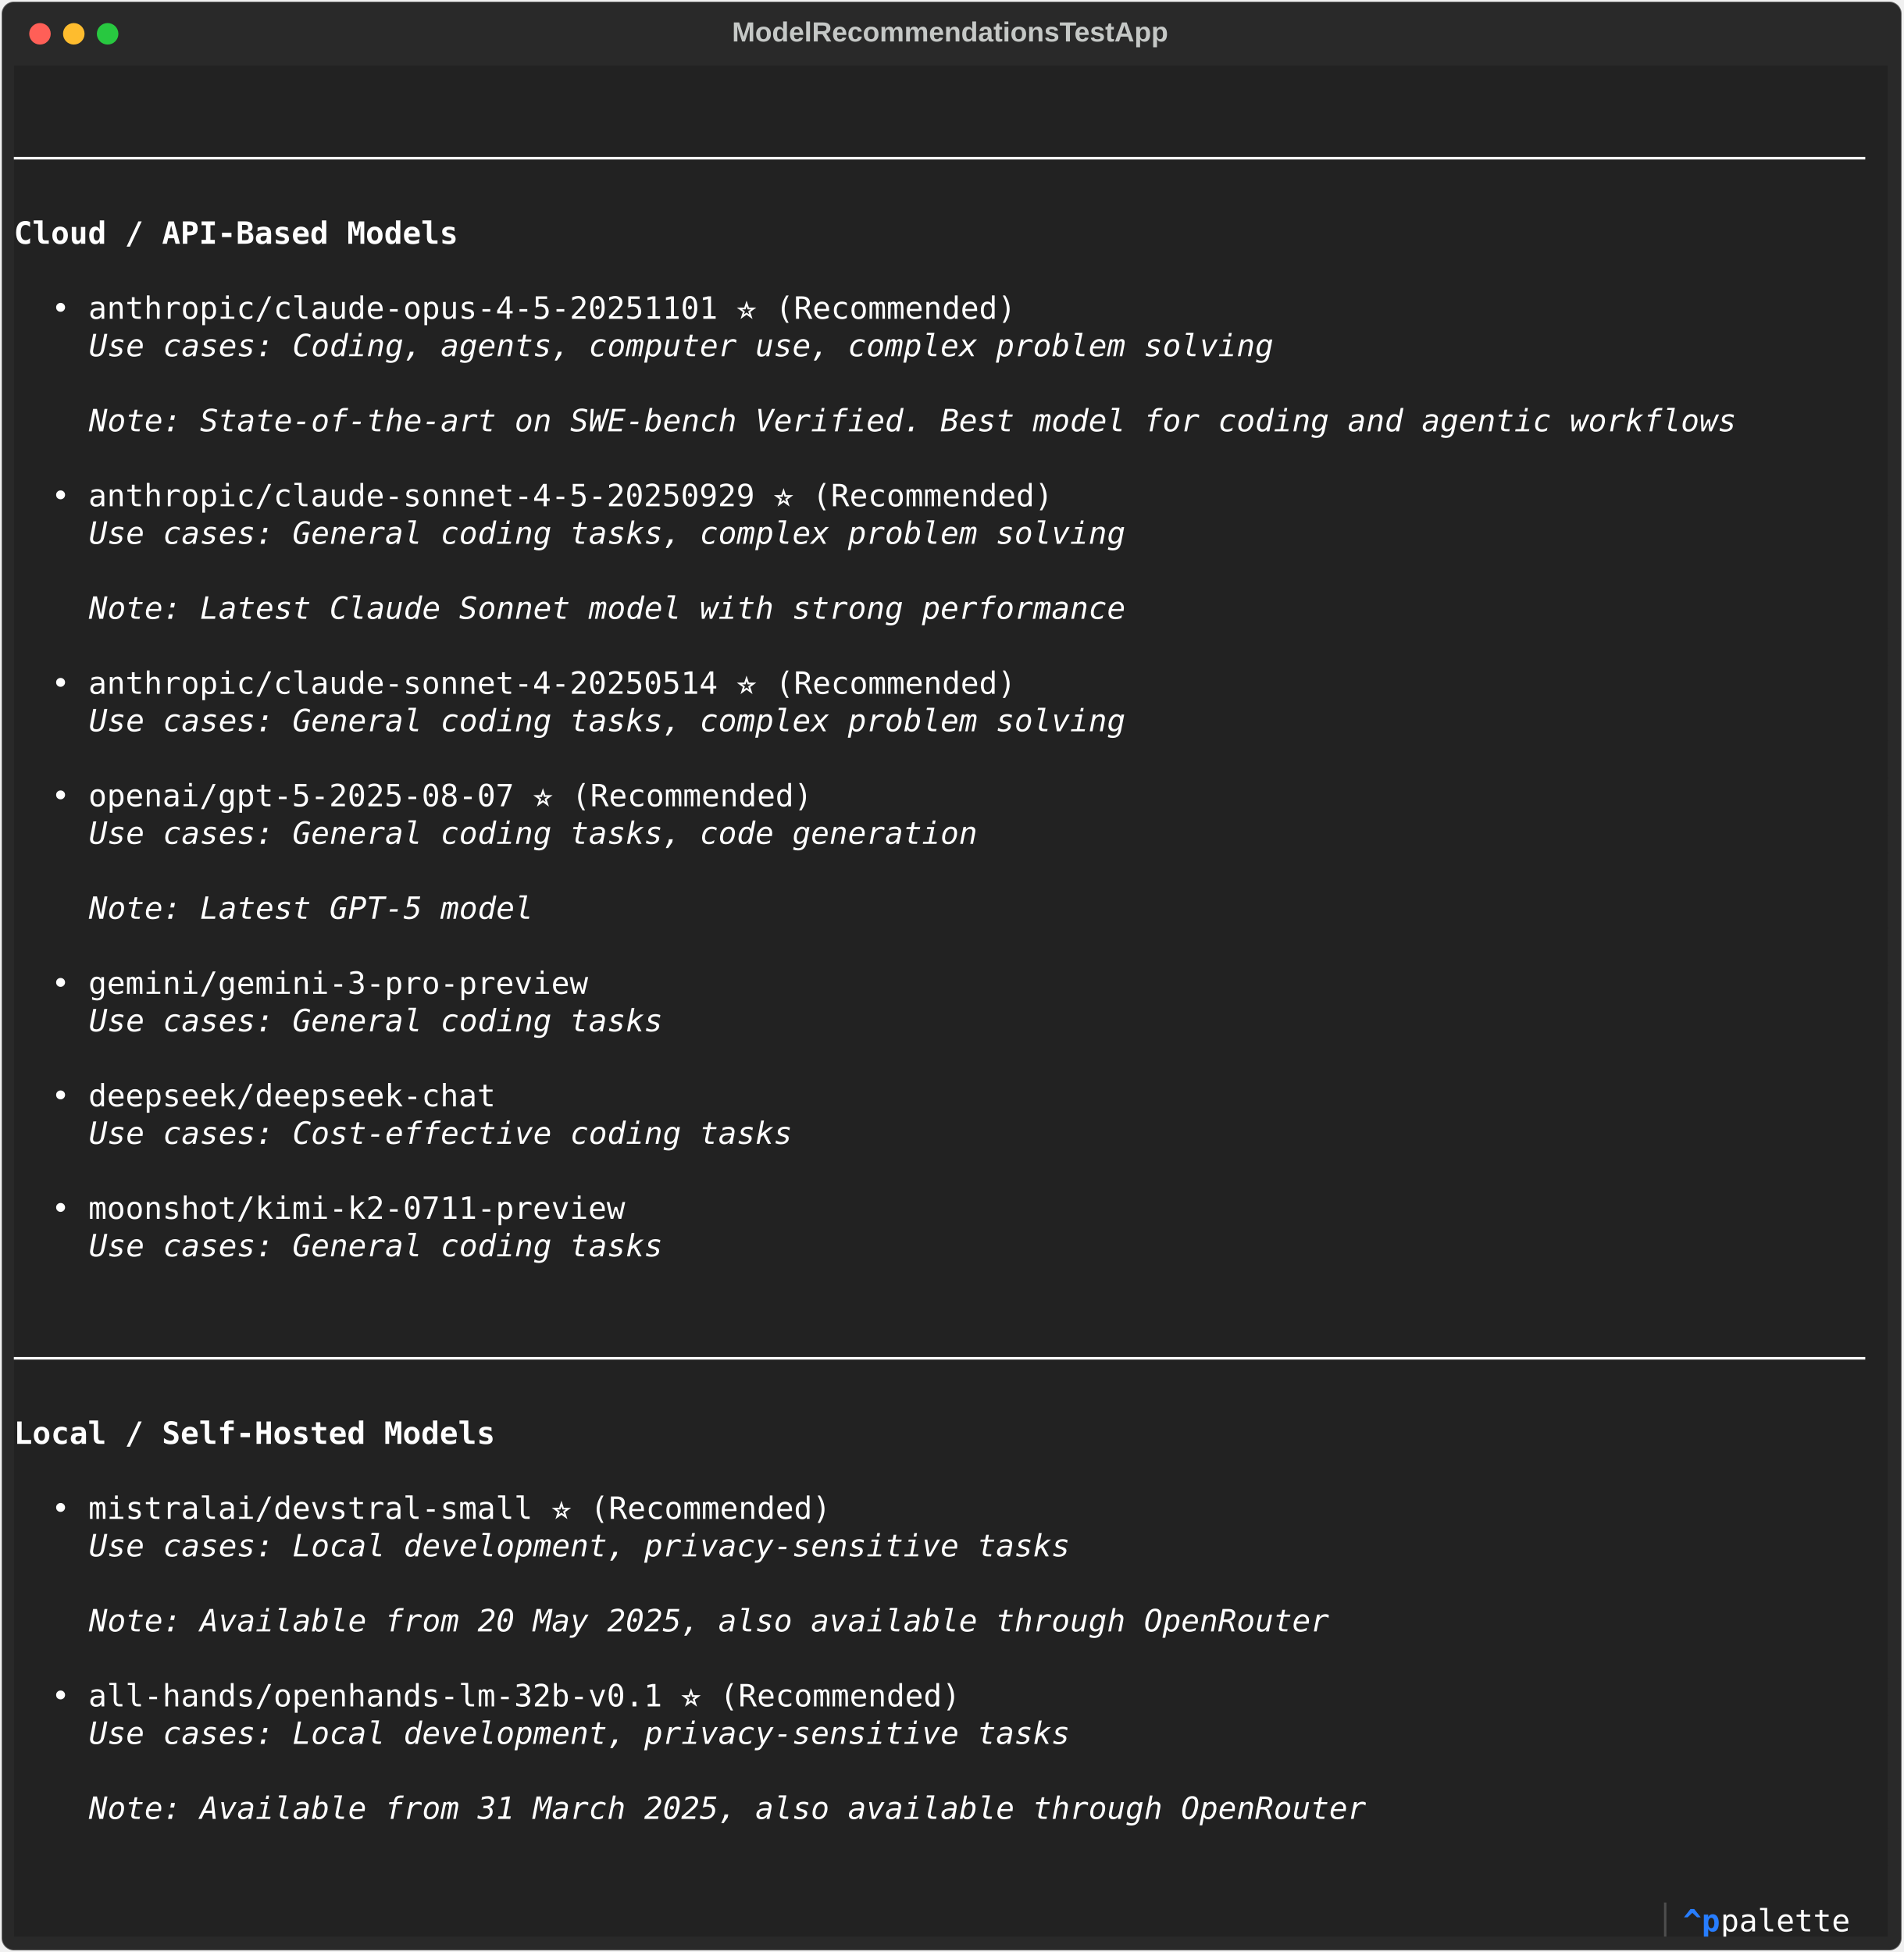
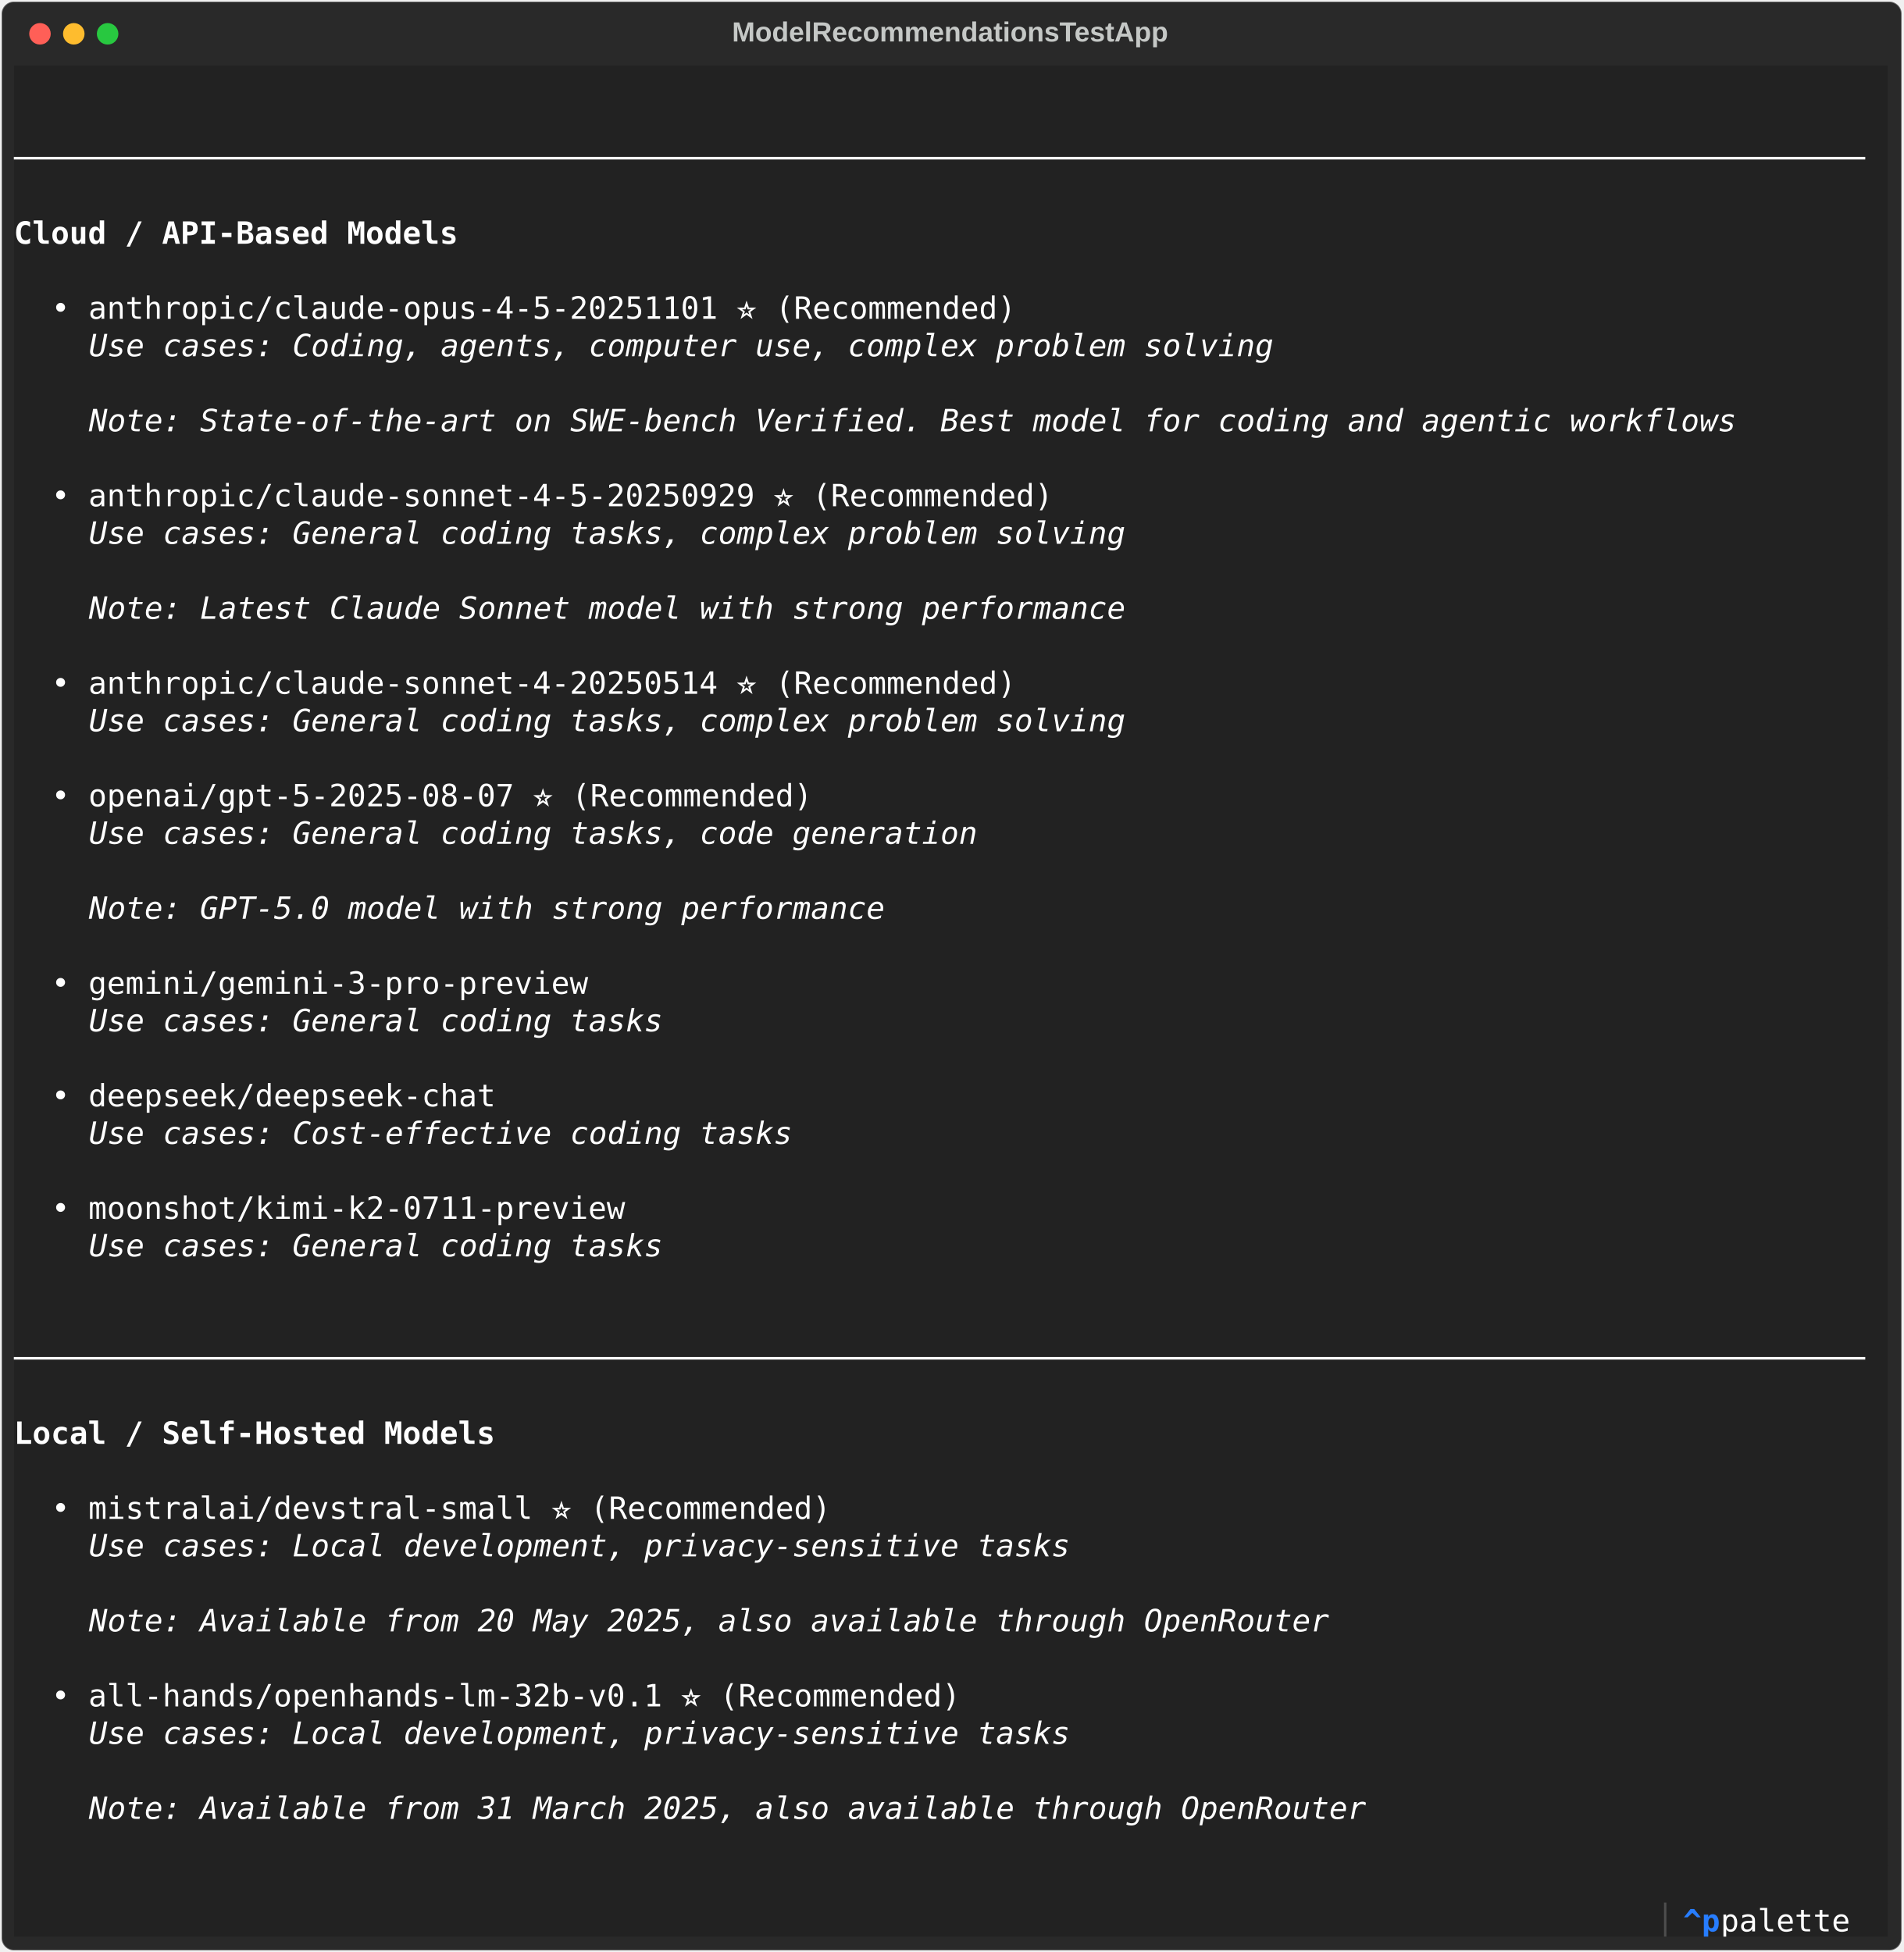
<svg xmlns="http://www.w3.org/2000/svg" class="rich-terminal" viewBox="0 0 1238 1270.0">
  <style>

    @font-face {
        font-family: "Fira Code";
        src: local("FiraCode-Regular"),
                url("https://cdnjs.cloudflare.com/ajax/libs/firacode/6.2.0/woff2/FiraCode-Regular.woff2") format("woff2"),
                url("https://cdnjs.cloudflare.com/ajax/libs/firacode/6.2.0/woff/FiraCode-Regular.woff") format("woff");
        font-style: normal;
        font-weight: 400;
    }
    @font-face {
        font-family: "Fira Code";
        src: local("FiraCode-Bold"),
                url("https://cdnjs.cloudflare.com/ajax/libs/firacode/6.2.0/woff2/FiraCode-Bold.woff2") format("woff2"),
                url("https://cdnjs.cloudflare.com/ajax/libs/firacode/6.2.0/woff/FiraCode-Bold.woff") format("woff");
        font-style: bold;
        font-weight: 700;
    }

    .terminal-matrix {
        font-family: Fira Code, monospace;
        font-size: 20px;
        line-height: 24.4px;
        font-variant-east-asian: full-width;
    }

    .terminal-title {
        font-size: 18px;
        font-weight: bold;
        font-family: arial;
    }

    .terminal-r1 { fill: #c5c8c6 }
.terminal-r2 { fill: #ffffff }
.terminal-r3 { fill: #ffffff;font-weight: bold }
.terminal-r4 { fill: #ffffff;font-style: italic; }
.terminal-r5 { fill: #4e4e4e }
.terminal-r6 { fill: #277dff;font-weight: bold }
    </style>
  <defs>
    <clipPath id="terminal-clip-terminal">
      <rect x="0" y="0" width="1219.0" height="1219.0" />
    </clipPath>
    <clipPath id="terminal-line-0">
      <rect x="0" y="1.5" width="1220" height="24.65" />
    </clipPath>
    <clipPath id="terminal-line-1">
      <rect x="0" y="25.9" width="1220" height="24.65" />
    </clipPath>
    <clipPath id="terminal-line-2">
      <rect x="0" y="50.3" width="1220" height="24.65" />
    </clipPath>
    <clipPath id="terminal-line-3">
      <rect x="0" y="74.7" width="1220" height="24.65" />
    </clipPath>
    <clipPath id="terminal-line-4">
      <rect x="0" y="99.1" width="1220" height="24.65" />
    </clipPath>
    <clipPath id="terminal-line-5">
      <rect x="0" y="123.5" width="1220" height="24.65" />
    </clipPath>
    <clipPath id="terminal-line-6">
      <rect x="0" y="147.9" width="1220" height="24.65" />
    </clipPath>
    <clipPath id="terminal-line-7">
      <rect x="0" y="172.3" width="1220" height="24.65" />
    </clipPath>
    <clipPath id="terminal-line-8">
      <rect x="0" y="196.7" width="1220" height="24.65" />
    </clipPath>
    <clipPath id="terminal-line-9">
      <rect x="0" y="221.1" width="1220" height="24.65" />
    </clipPath>
    <clipPath id="terminal-line-10">
      <rect x="0" y="245.5" width="1220" height="24.65" />
    </clipPath>
    <clipPath id="terminal-line-11">
      <rect x="0" y="269.9" width="1220" height="24.65" />
    </clipPath>
    <clipPath id="terminal-line-12">
      <rect x="0" y="294.3" width="1220" height="24.65" />
    </clipPath>
    <clipPath id="terminal-line-13">
      <rect x="0" y="318.7" width="1220" height="24.65" />
    </clipPath>
    <clipPath id="terminal-line-14">
      <rect x="0" y="343.1" width="1220" height="24.65" />
    </clipPath>
    <clipPath id="terminal-line-15">
      <rect x="0" y="367.5" width="1220" height="24.65" />
    </clipPath>
    <clipPath id="terminal-line-16">
      <rect x="0" y="391.9" width="1220" height="24.65" />
    </clipPath>
    <clipPath id="terminal-line-17">
      <rect x="0" y="416.3" width="1220" height="24.65" />
    </clipPath>
    <clipPath id="terminal-line-18">
      <rect x="0" y="440.7" width="1220" height="24.65" />
    </clipPath>
    <clipPath id="terminal-line-19">
      <rect x="0" y="465.1" width="1220" height="24.65" />
    </clipPath>
    <clipPath id="terminal-line-20">
      <rect x="0" y="489.5" width="1220" height="24.65" />
    </clipPath>
    <clipPath id="terminal-line-21">
      <rect x="0" y="513.9" width="1220" height="24.65" />
    </clipPath>
    <clipPath id="terminal-line-22">
      <rect x="0" y="538.3" width="1220" height="24.65" />
    </clipPath>
    <clipPath id="terminal-line-23">
      <rect x="0" y="562.7" width="1220" height="24.65" />
    </clipPath>
    <clipPath id="terminal-line-24">
      <rect x="0" y="587.1" width="1220" height="24.65" />
    </clipPath>
    <clipPath id="terminal-line-25">
      <rect x="0" y="611.5" width="1220" height="24.65" />
    </clipPath>
    <clipPath id="terminal-line-26">
      <rect x="0" y="635.9" width="1220" height="24.65" />
    </clipPath>
    <clipPath id="terminal-line-27">
      <rect x="0" y="660.3" width="1220" height="24.65" />
    </clipPath>
    <clipPath id="terminal-line-28">
      <rect x="0" y="684.7" width="1220" height="24.65" />
    </clipPath>
    <clipPath id="terminal-line-29">
      <rect x="0" y="709.1" width="1220" height="24.65" />
    </clipPath>
    <clipPath id="terminal-line-30">
      <rect x="0" y="733.5" width="1220" height="24.65" />
    </clipPath>
    <clipPath id="terminal-line-31">
      <rect x="0" y="757.9" width="1220" height="24.65" />
    </clipPath>
    <clipPath id="terminal-line-32">
      <rect x="0" y="782.3" width="1220" height="24.65" />
    </clipPath>
    <clipPath id="terminal-line-33">
      <rect x="0" y="806.7" width="1220" height="24.65" />
    </clipPath>
    <clipPath id="terminal-line-34">
      <rect x="0" y="831.1" width="1220" height="24.65" />
    </clipPath>
    <clipPath id="terminal-line-35">
      <rect x="0" y="855.5" width="1220" height="24.65" />
    </clipPath>
    <clipPath id="terminal-line-36">
      <rect x="0" y="879.9" width="1220" height="24.65" />
    </clipPath>
    <clipPath id="terminal-line-37">
      <rect x="0" y="904.3" width="1220" height="24.65" />
    </clipPath>
    <clipPath id="terminal-line-38">
      <rect x="0" y="928.7" width="1220" height="24.65" />
    </clipPath>
    <clipPath id="terminal-line-39">
      <rect x="0" y="953.1" width="1220" height="24.65" />
    </clipPath>
    <clipPath id="terminal-line-40">
      <rect x="0" y="977.5" width="1220" height="24.65" />
    </clipPath>
    <clipPath id="terminal-line-41">
      <rect x="0" y="1001.9" width="1220" height="24.65" />
    </clipPath>
    <clipPath id="terminal-line-42">
      <rect x="0" y="1026.3" width="1220" height="24.65" />
    </clipPath>
    <clipPath id="terminal-line-43">
      <rect x="0" y="1050.7" width="1220" height="24.65" />
    </clipPath>
    <clipPath id="terminal-line-44">
      <rect x="0" y="1075.1" width="1220" height="24.65" />
    </clipPath>
    <clipPath id="terminal-line-45">
      <rect x="0" y="1099.5" width="1220" height="24.65" />
    </clipPath>
    <clipPath id="terminal-line-46">
      <rect x="0" y="1123.9" width="1220" height="24.65" />
    </clipPath>
    <clipPath id="terminal-line-47">
      <rect x="0" y="1148.3" width="1220" height="24.65" />
    </clipPath>
    <clipPath id="terminal-line-48">
      <rect x="0" y="1172.7" width="1220" height="24.65" />
    </clipPath>
  </defs>
  <rect fill="#292929" stroke="rgba(255,255,255,0.35)" stroke-width="1" x="1" y="1" width="1236" height="1268" rx="8" />
  <text class="terminal-title" fill="#c5c8c6" text-anchor="middle" x="618" y="27">ModelRecommendationsTestApp</text>
  <g transform="translate(26,22)">
    <circle cx="0" cy="0" r="7" fill="#ff5f57" />
    <circle cx="22" cy="0" r="7" fill="#febc2e" />
    <circle cx="44" cy="0" r="7" fill="#28c840" />
  </g>
  <g transform="translate(9, 41)" clip-path="url(#terminal-clip-terminal)">
    <rect fill="#222222" x="0" y="1.5" width="1220" height="24.65" shape-rendering="crispEdges" />
    <rect fill="#222222" x="0" y="25.9" width="1220" height="24.65" shape-rendering="crispEdges" />
    <rect fill="#222222" x="0" y="50.3" width="1220" height="24.65" shape-rendering="crispEdges" />
    <rect fill="#222222" x="0" y="74.7" width="1220" height="24.65" shape-rendering="crispEdges" />
    <rect fill="#222222" x="0" y="99.1" width="292.8" height="24.65" shape-rendering="crispEdges" />
    <rect fill="#222222" x="292.8" y="99.1" width="927.2" height="24.65" shape-rendering="crispEdges" />
    <rect fill="#222222" x="0" y="123.5" width="1220" height="24.65" shape-rendering="crispEdges" />
    <rect fill="#222222" x="0" y="147.9" width="24.4" height="24.65" shape-rendering="crispEdges" />
    <rect fill="#222222" x="24.4" y="147.9" width="646.6" height="24.65" shape-rendering="crispEdges" />
    <rect fill="#222222" x="671" y="147.9" width="549" height="24.65" shape-rendering="crispEdges" />
    <rect fill="#222222" x="0" y="172.3" width="48.8" height="24.65" shape-rendering="crispEdges" />
    <rect fill="#222222" x="48.8" y="172.3" width="780.8" height="24.65" shape-rendering="crispEdges" />
    <rect fill="#222222" x="829.6" y="172.3" width="390.4" height="24.65" shape-rendering="crispEdges" />
    <rect fill="#222222" x="0" y="196.7" width="1220" height="24.65" shape-rendering="crispEdges" />
    <rect fill="#222222" x="0" y="221.1" width="48.8" height="24.65" shape-rendering="crispEdges" />
    <rect fill="#222222" x="48.8" y="221.1" width="1085.8" height="24.65" shape-rendering="crispEdges" />
    <rect fill="#222222" x="1134.6" y="221.1" width="85.4" height="24.65" shape-rendering="crispEdges" />
    <rect fill="#222222" x="0" y="245.5" width="1220" height="24.65" shape-rendering="crispEdges" />
    <rect fill="#222222" x="0" y="269.9" width="24.4" height="24.65" shape-rendering="crispEdges" />
    <rect fill="#222222" x="24.4" y="269.9" width="671" height="24.65" shape-rendering="crispEdges" />
    <rect fill="#222222" x="695.4" y="269.9" width="524.6" height="24.65" shape-rendering="crispEdges" />
    <rect fill="#222222" x="0" y="294.3" width="48.8" height="24.65" shape-rendering="crispEdges" />
    <rect fill="#222222" x="48.8" y="294.3" width="683.2" height="24.65" shape-rendering="crispEdges" />
    <rect fill="#222222" x="732" y="294.3" width="488" height="24.65" shape-rendering="crispEdges" />
    <rect fill="#222222" x="0" y="318.7" width="1220" height="24.65" shape-rendering="crispEdges" />
    <rect fill="#222222" x="0" y="343.1" width="48.8" height="24.65" shape-rendering="crispEdges" />
    <rect fill="#222222" x="48.8" y="343.1" width="683.2" height="24.65" shape-rendering="crispEdges" />
    <rect fill="#222222" x="732" y="343.1" width="488" height="24.65" shape-rendering="crispEdges" />
    <rect fill="#222222" x="0" y="367.5" width="1220" height="24.65" shape-rendering="crispEdges" />
    <rect fill="#222222" x="0" y="391.9" width="24.4" height="24.65" shape-rendering="crispEdges" />
    <rect fill="#222222" x="24.4" y="391.9" width="646.6" height="24.65" shape-rendering="crispEdges" />
    <rect fill="#222222" x="671" y="391.9" width="549" height="24.65" shape-rendering="crispEdges" />
    <rect fill="#222222" x="0" y="416.3" width="48.8" height="24.65" shape-rendering="crispEdges" />
    <rect fill="#222222" x="48.8" y="416.3" width="683.2" height="24.65" shape-rendering="crispEdges" />
    <rect fill="#222222" x="732" y="416.3" width="488" height="24.65" shape-rendering="crispEdges" />
    <rect fill="#222222" x="0" y="440.7" width="1220" height="24.65" shape-rendering="crispEdges" />
    <rect fill="#222222" x="0" y="465.1" width="24.4" height="24.65" shape-rendering="crispEdges" />
    <rect fill="#222222" x="24.4" y="465.1" width="512.4" height="24.65" shape-rendering="crispEdges" />
    <rect fill="#222222" x="536.8" y="465.1" width="683.2" height="24.65" shape-rendering="crispEdges" />
    <rect fill="#222222" x="0" y="489.5" width="48.8" height="24.65" shape-rendering="crispEdges" />
    <rect fill="#222222" x="48.8" y="489.5" width="585.6" height="24.65" shape-rendering="crispEdges" />
    <rect fill="#222222" x="634.4" y="489.5" width="585.6" height="24.65" shape-rendering="crispEdges" />
    <rect fill="#222222" x="0" y="513.9" width="1220" height="24.65" shape-rendering="crispEdges" />
    <rect fill="#222222" x="0" y="538.3" width="48.8" height="24.65" shape-rendering="crispEdges" />
-     <rect fill="#222222" x="48.8" y="538.3" width="292.8" height="24.65" shape-rendering="crispEdges" />
-     <rect fill="#222222" x="341.6" y="538.3" width="878.4" height="24.65" shape-rendering="crispEdges" />
+     <rect fill="#222222" x="48.8" y="538.3" width="524.6" height="24.65" shape-rendering="crispEdges" />
+     <rect fill="#222222" x="573.4" y="538.3" width="646.6" height="24.65" shape-rendering="crispEdges" />
    <rect fill="#222222" x="0" y="562.7" width="1220" height="24.65" shape-rendering="crispEdges" />
    <rect fill="#222222" x="0" y="587.1" width="24.4" height="24.65" shape-rendering="crispEdges" />
    <rect fill="#222222" x="24.4" y="587.1" width="353.8" height="24.65" shape-rendering="crispEdges" />
    <rect fill="#222222" x="378.2" y="587.1" width="841.8" height="24.65" shape-rendering="crispEdges" />
    <rect fill="#222222" x="0" y="611.5" width="48.8" height="24.65" shape-rendering="crispEdges" />
    <rect fill="#222222" x="48.8" y="611.5" width="378.2" height="24.65" shape-rendering="crispEdges" />
    <rect fill="#222222" x="427" y="611.5" width="793" height="24.65" shape-rendering="crispEdges" />
    <rect fill="#222222" x="0" y="635.9" width="1220" height="24.65" shape-rendering="crispEdges" />
    <rect fill="#222222" x="0" y="660.3" width="24.4" height="24.65" shape-rendering="crispEdges" />
    <rect fill="#222222" x="24.4" y="660.3" width="292.8" height="24.65" shape-rendering="crispEdges" />
    <rect fill="#222222" x="317.2" y="660.3" width="902.8" height="24.65" shape-rendering="crispEdges" />
    <rect fill="#222222" x="0" y="684.7" width="48.8" height="24.65" shape-rendering="crispEdges" />
    <rect fill="#222222" x="48.8" y="684.7" width="463.6" height="24.65" shape-rendering="crispEdges" />
    <rect fill="#222222" x="512.4" y="684.7" width="707.6" height="24.65" shape-rendering="crispEdges" />
    <rect fill="#222222" x="0" y="709.1" width="1220" height="24.65" shape-rendering="crispEdges" />
    <rect fill="#222222" x="0" y="733.5" width="24.4" height="24.65" shape-rendering="crispEdges" />
    <rect fill="#222222" x="24.4" y="733.5" width="378.2" height="24.65" shape-rendering="crispEdges" />
    <rect fill="#222222" x="402.6" y="733.5" width="817.4" height="24.65" shape-rendering="crispEdges" />
    <rect fill="#222222" x="0" y="757.9" width="48.8" height="24.65" shape-rendering="crispEdges" />
    <rect fill="#222222" x="48.8" y="757.9" width="378.2" height="24.65" shape-rendering="crispEdges" />
    <rect fill="#222222" x="427" y="757.9" width="793" height="24.65" shape-rendering="crispEdges" />
    <rect fill="#222222" x="0" y="782.3" width="1220" height="24.65" shape-rendering="crispEdges" />
    <rect fill="#222222" x="0" y="806.7" width="1220" height="24.65" shape-rendering="crispEdges" />
    <rect fill="#222222" x="0" y="831.1" width="1220" height="24.65" shape-rendering="crispEdges" />
    <rect fill="#222222" x="0" y="855.5" width="1220" height="24.65" shape-rendering="crispEdges" />
    <rect fill="#222222" x="0" y="879.9" width="317.2" height="24.65" shape-rendering="crispEdges" />
    <rect fill="#222222" x="317.2" y="879.9" width="902.8" height="24.65" shape-rendering="crispEdges" />
    <rect fill="#222222" x="0" y="904.3" width="1220" height="24.65" shape-rendering="crispEdges" />
    <rect fill="#222222" x="0" y="928.7" width="24.4" height="24.65" shape-rendering="crispEdges" />
    <rect fill="#222222" x="24.4" y="928.7" width="524.6" height="24.65" shape-rendering="crispEdges" />
    <rect fill="#222222" x="549" y="928.7" width="671" height="24.65" shape-rendering="crispEdges" />
    <rect fill="#222222" x="0" y="953.1" width="48.8" height="24.65" shape-rendering="crispEdges" />
    <rect fill="#222222" x="48.8" y="953.1" width="646.6" height="24.65" shape-rendering="crispEdges" />
    <rect fill="#222222" x="695.4" y="953.1" width="524.6" height="24.65" shape-rendering="crispEdges" />
    <rect fill="#222222" x="0" y="977.5" width="1220" height="24.65" shape-rendering="crispEdges" />
    <rect fill="#222222" x="0" y="1001.9" width="48.8" height="24.65" shape-rendering="crispEdges" />
    <rect fill="#222222" x="48.8" y="1001.9" width="817.4" height="24.65" shape-rendering="crispEdges" />
    <rect fill="#222222" x="866.2" y="1001.9" width="353.8" height="24.65" shape-rendering="crispEdges" />
    <rect fill="#222222" x="0" y="1026.3" width="1220" height="24.65" shape-rendering="crispEdges" />
    <rect fill="#222222" x="0" y="1050.7" width="24.4" height="24.65" shape-rendering="crispEdges" />
    <rect fill="#222222" x="24.4" y="1050.7" width="610" height="24.65" shape-rendering="crispEdges" />
    <rect fill="#222222" x="634.4" y="1050.7" width="585.6" height="24.65" shape-rendering="crispEdges" />
    <rect fill="#222222" x="0" y="1075.1" width="48.8" height="24.65" shape-rendering="crispEdges" />
    <rect fill="#222222" x="48.8" y="1075.1" width="646.6" height="24.65" shape-rendering="crispEdges" />
    <rect fill="#222222" x="695.4" y="1075.1" width="524.6" height="24.65" shape-rendering="crispEdges" />
    <rect fill="#222222" x="0" y="1099.5" width="1220" height="24.65" shape-rendering="crispEdges" />
    <rect fill="#222222" x="0" y="1123.9" width="48.8" height="24.65" shape-rendering="crispEdges" />
    <rect fill="#222222" x="48.8" y="1123.9" width="841.8" height="24.65" shape-rendering="crispEdges" />
    <rect fill="#222222" x="890.6" y="1123.9" width="329.4" height="24.65" shape-rendering="crispEdges" />
    <rect fill="#222222" x="0" y="1148.3" width="1220" height="24.65" shape-rendering="crispEdges" />
    <rect fill="#222222" x="0" y="1172.7" width="1220" height="24.65" shape-rendering="crispEdges" />
    <rect fill="#222222" x="0" y="1197.1" width="1073.6" height="24.65" shape-rendering="crispEdges" />
    <rect fill="#222222" x="1073.6" y="1197.1" width="12.2" height="24.65" shape-rendering="crispEdges" />
    <rect fill="#222222" x="1085.8" y="1197.1" width="24.4" height="24.65" shape-rendering="crispEdges" />
    <rect fill="#222222" x="1110.2" y="1197.1" width="97.6" height="24.65" shape-rendering="crispEdges" />
    <rect fill="#222222" x="1207.8" y="1197.1" width="12.2" height="24.65" shape-rendering="crispEdges" />
    <g class="terminal-matrix">
      <text class="terminal-r1" x="1220" y="20" textLength="12.2" clip-path="url(#terminal-line-0)">
</text>
      <text class="terminal-r1" x="1220" y="44.4" textLength="12.2" clip-path="url(#terminal-line-1)">
</text>
      <text class="terminal-r2" x="0" y="68.8" textLength="1220" clip-path="url(#terminal-line-2)">────────────────────────────────────────────────────────────────────────────────────────────────────</text>
      <text class="terminal-r1" x="1220" y="68.8" textLength="12.2" clip-path="url(#terminal-line-2)">
</text>
      <text class="terminal-r1" x="1220" y="93.2" textLength="12.2" clip-path="url(#terminal-line-3)">
</text>
      <text class="terminal-r3" x="0" y="117.6" textLength="292.8" clip-path="url(#terminal-line-4)">Cloud / API-Based Models</text>
      <text class="terminal-r1" x="1220" y="117.6" textLength="12.2" clip-path="url(#terminal-line-4)">
</text>
      <text class="terminal-r1" x="1220" y="142" textLength="12.2" clip-path="url(#terminal-line-5)">
</text>
      <text class="terminal-r2" x="24.4" y="166.4" textLength="634.4" clip-path="url(#terminal-line-6)">• anthropic/claude-opus-4-5-20251101 ⭐ (Recommended)</text>
      <text class="terminal-r1" x="1220" y="166.4" textLength="12.2" clip-path="url(#terminal-line-6)">
</text>
      <text class="terminal-r4" x="48.8" y="190.8" textLength="780.8" clip-path="url(#terminal-line-7)">Use cases: Coding, agents, computer use, complex problem solving</text>
      <text class="terminal-r1" x="1220" y="190.8" textLength="12.2" clip-path="url(#terminal-line-7)">
</text>
      <text class="terminal-r1" x="1220" y="215.2" textLength="12.2" clip-path="url(#terminal-line-8)">
</text>
      <text class="terminal-r4" x="48.8" y="239.6" textLength="1085.8" clip-path="url(#terminal-line-9)">Note: State-of-the-art on SWE-bench Verified. Best model for coding and agentic workflows</text>
      <text class="terminal-r1" x="1220" y="239.6" textLength="12.2" clip-path="url(#terminal-line-9)">
</text>
      <text class="terminal-r1" x="1220" y="264" textLength="12.2" clip-path="url(#terminal-line-10)">
</text>
      <text class="terminal-r2" x="24.4" y="288.4" textLength="658.8" clip-path="url(#terminal-line-11)">• anthropic/claude-sonnet-4-5-20250929 ⭐ (Recommended)</text>
      <text class="terminal-r1" x="1220" y="288.4" textLength="12.2" clip-path="url(#terminal-line-11)">
</text>
      <text class="terminal-r4" x="48.8" y="312.8" textLength="683.2" clip-path="url(#terminal-line-12)">Use cases: General coding tasks, complex problem solving</text>
      <text class="terminal-r1" x="1220" y="312.8" textLength="12.2" clip-path="url(#terminal-line-12)">
</text>
      <text class="terminal-r1" x="1220" y="337.2" textLength="12.2" clip-path="url(#terminal-line-13)">
</text>
      <text class="terminal-r4" x="48.8" y="361.6" textLength="683.2" clip-path="url(#terminal-line-14)">Note: Latest Claude Sonnet model with strong performance</text>
      <text class="terminal-r1" x="1220" y="361.6" textLength="12.2" clip-path="url(#terminal-line-14)">
</text>
      <text class="terminal-r1" x="1220" y="386" textLength="12.2" clip-path="url(#terminal-line-15)">
</text>
      <text class="terminal-r2" x="24.4" y="410.4" textLength="634.4" clip-path="url(#terminal-line-16)">• anthropic/claude-sonnet-4-20250514 ⭐ (Recommended)</text>
      <text class="terminal-r1" x="1220" y="410.4" textLength="12.2" clip-path="url(#terminal-line-16)">
</text>
      <text class="terminal-r4" x="48.8" y="434.8" textLength="683.2" clip-path="url(#terminal-line-17)">Use cases: General coding tasks, complex problem solving</text>
      <text class="terminal-r1" x="1220" y="434.8" textLength="12.2" clip-path="url(#terminal-line-17)">
</text>
      <text class="terminal-r1" x="1220" y="459.2" textLength="12.2" clip-path="url(#terminal-line-18)">
</text>
      <text class="terminal-r2" x="24.4" y="483.6" textLength="500.2" clip-path="url(#terminal-line-19)">• openai/gpt-5-2025-08-07 ⭐ (Recommended)</text>
      <text class="terminal-r1" x="1220" y="483.6" textLength="12.2" clip-path="url(#terminal-line-19)">
</text>
      <text class="terminal-r4" x="48.8" y="508" textLength="585.6" clip-path="url(#terminal-line-20)">Use cases: General coding tasks, code generation</text>
      <text class="terminal-r1" x="1220" y="508" textLength="12.2" clip-path="url(#terminal-line-20)">
</text>
      <text class="terminal-r1" x="1220" y="532.4" textLength="12.2" clip-path="url(#terminal-line-21)">
</text>
-       <text class="terminal-r4" x="48.8" y="556.8" textLength="292.8" clip-path="url(#terminal-line-22)">Note: Latest GPT-5 model</text>
+       <text class="terminal-r4" x="48.8" y="556.8" textLength="524.6" clip-path="url(#terminal-line-22)">Note: GPT-5.0 model with strong performance</text>
      <text class="terminal-r1" x="1220" y="556.8" textLength="12.2" clip-path="url(#terminal-line-22)">
</text>
      <text class="terminal-r1" x="1220" y="581.2" textLength="12.2" clip-path="url(#terminal-line-23)">
</text>
      <text class="terminal-r2" x="24.4" y="605.6" textLength="353.8" clip-path="url(#terminal-line-24)">• gemini/gemini-3-pro-preview</text>
      <text class="terminal-r1" x="1220" y="605.6" textLength="12.2" clip-path="url(#terminal-line-24)">
</text>
      <text class="terminal-r4" x="48.8" y="630" textLength="378.2" clip-path="url(#terminal-line-25)">Use cases: General coding tasks</text>
      <text class="terminal-r1" x="1220" y="630" textLength="12.2" clip-path="url(#terminal-line-25)">
</text>
      <text class="terminal-r1" x="1220" y="654.4" textLength="12.2" clip-path="url(#terminal-line-26)">
</text>
      <text class="terminal-r2" x="24.4" y="678.8" textLength="292.8" clip-path="url(#terminal-line-27)">• deepseek/deepseek-chat</text>
      <text class="terminal-r1" x="1220" y="678.8" textLength="12.2" clip-path="url(#terminal-line-27)">
</text>
      <text class="terminal-r4" x="48.8" y="703.2" textLength="463.6" clip-path="url(#terminal-line-28)">Use cases: Cost-effective coding tasks</text>
      <text class="terminal-r1" x="1220" y="703.2" textLength="12.2" clip-path="url(#terminal-line-28)">
</text>
      <text class="terminal-r1" x="1220" y="727.6" textLength="12.2" clip-path="url(#terminal-line-29)">
</text>
      <text class="terminal-r2" x="24.4" y="752" textLength="378.2" clip-path="url(#terminal-line-30)">• moonshot/kimi-k2-0711-preview</text>
      <text class="terminal-r1" x="1220" y="752" textLength="12.2" clip-path="url(#terminal-line-30)">
</text>
      <text class="terminal-r4" x="48.8" y="776.4" textLength="378.2" clip-path="url(#terminal-line-31)">Use cases: General coding tasks</text>
      <text class="terminal-r1" x="1220" y="776.4" textLength="12.2" clip-path="url(#terminal-line-31)">
</text>
      <text class="terminal-r1" x="1220" y="800.8" textLength="12.2" clip-path="url(#terminal-line-32)">
</text>
      <text class="terminal-r1" x="1220" y="825.2" textLength="12.2" clip-path="url(#terminal-line-33)">
</text>
      <text class="terminal-r2" x="0" y="849.6" textLength="1220" clip-path="url(#terminal-line-34)">────────────────────────────────────────────────────────────────────────────────────────────────────</text>
      <text class="terminal-r1" x="1220" y="849.6" textLength="12.2" clip-path="url(#terminal-line-34)">
</text>
      <text class="terminal-r1" x="1220" y="874" textLength="12.2" clip-path="url(#terminal-line-35)">
</text>
      <text class="terminal-r3" x="0" y="898.4" textLength="317.2" clip-path="url(#terminal-line-36)">Local / Self-Hosted Models</text>
      <text class="terminal-r1" x="1220" y="898.4" textLength="12.2" clip-path="url(#terminal-line-36)">
</text>
      <text class="terminal-r1" x="1220" y="922.8" textLength="12.2" clip-path="url(#terminal-line-37)">
</text>
      <text class="terminal-r2" x="24.4" y="947.2" textLength="512.4" clip-path="url(#terminal-line-38)">• mistralai/devstral-small ⭐ (Recommended)</text>
      <text class="terminal-r1" x="1220" y="947.2" textLength="12.2" clip-path="url(#terminal-line-38)">
</text>
      <text class="terminal-r4" x="48.8" y="971.6" textLength="646.6" clip-path="url(#terminal-line-39)">Use cases: Local development, privacy-sensitive tasks</text>
      <text class="terminal-r1" x="1220" y="971.6" textLength="12.2" clip-path="url(#terminal-line-39)">
</text>
      <text class="terminal-r1" x="1220" y="996" textLength="12.2" clip-path="url(#terminal-line-40)">
</text>
      <text class="terminal-r4" x="48.8" y="1020.4" textLength="817.4" clip-path="url(#terminal-line-41)">Note: Available from 20 May 2025, also available through OpenRouter</text>
      <text class="terminal-r1" x="1220" y="1020.4" textLength="12.2" clip-path="url(#terminal-line-41)">
</text>
      <text class="terminal-r1" x="1220" y="1044.8" textLength="12.2" clip-path="url(#terminal-line-42)">
</text>
      <text class="terminal-r2" x="24.4" y="1069.2" textLength="597.8" clip-path="url(#terminal-line-43)">• all-hands/openhands-lm-32b-v0.1 ⭐ (Recommended)</text>
      <text class="terminal-r1" x="1220" y="1069.2" textLength="12.2" clip-path="url(#terminal-line-43)">
</text>
      <text class="terminal-r4" x="48.8" y="1093.6" textLength="646.6" clip-path="url(#terminal-line-44)">Use cases: Local development, privacy-sensitive tasks</text>
      <text class="terminal-r1" x="1220" y="1093.6" textLength="12.2" clip-path="url(#terminal-line-44)">
</text>
      <text class="terminal-r1" x="1220" y="1118" textLength="12.2" clip-path="url(#terminal-line-45)">
</text>
      <text class="terminal-r4" x="48.8" y="1142.4" textLength="841.8" clip-path="url(#terminal-line-46)">Note: Available from 31 March 2025, also available through OpenRouter</text>
      <text class="terminal-r1" x="1220" y="1142.4" textLength="12.2" clip-path="url(#terminal-line-46)">
</text>
      <text class="terminal-r1" x="1220" y="1166.8" textLength="12.2" clip-path="url(#terminal-line-47)">
</text>
      <text class="terminal-r1" x="1220" y="1191.2" textLength="12.2" clip-path="url(#terminal-line-48)">
</text>
      <text class="terminal-r5" x="1073.6" y="1215.6" textLength="12.2" clip-path="url(#terminal-line-49)">▏</text>
      <text class="terminal-r6" x="1085.8" y="1215.6" textLength="24.4" clip-path="url(#terminal-line-49)">^p</text>
      <text class="terminal-r2" x="1110.2" y="1215.6" textLength="97.6" clip-path="url(#terminal-line-49)"> palette</text>
    </g>
  </g>
</svg>
